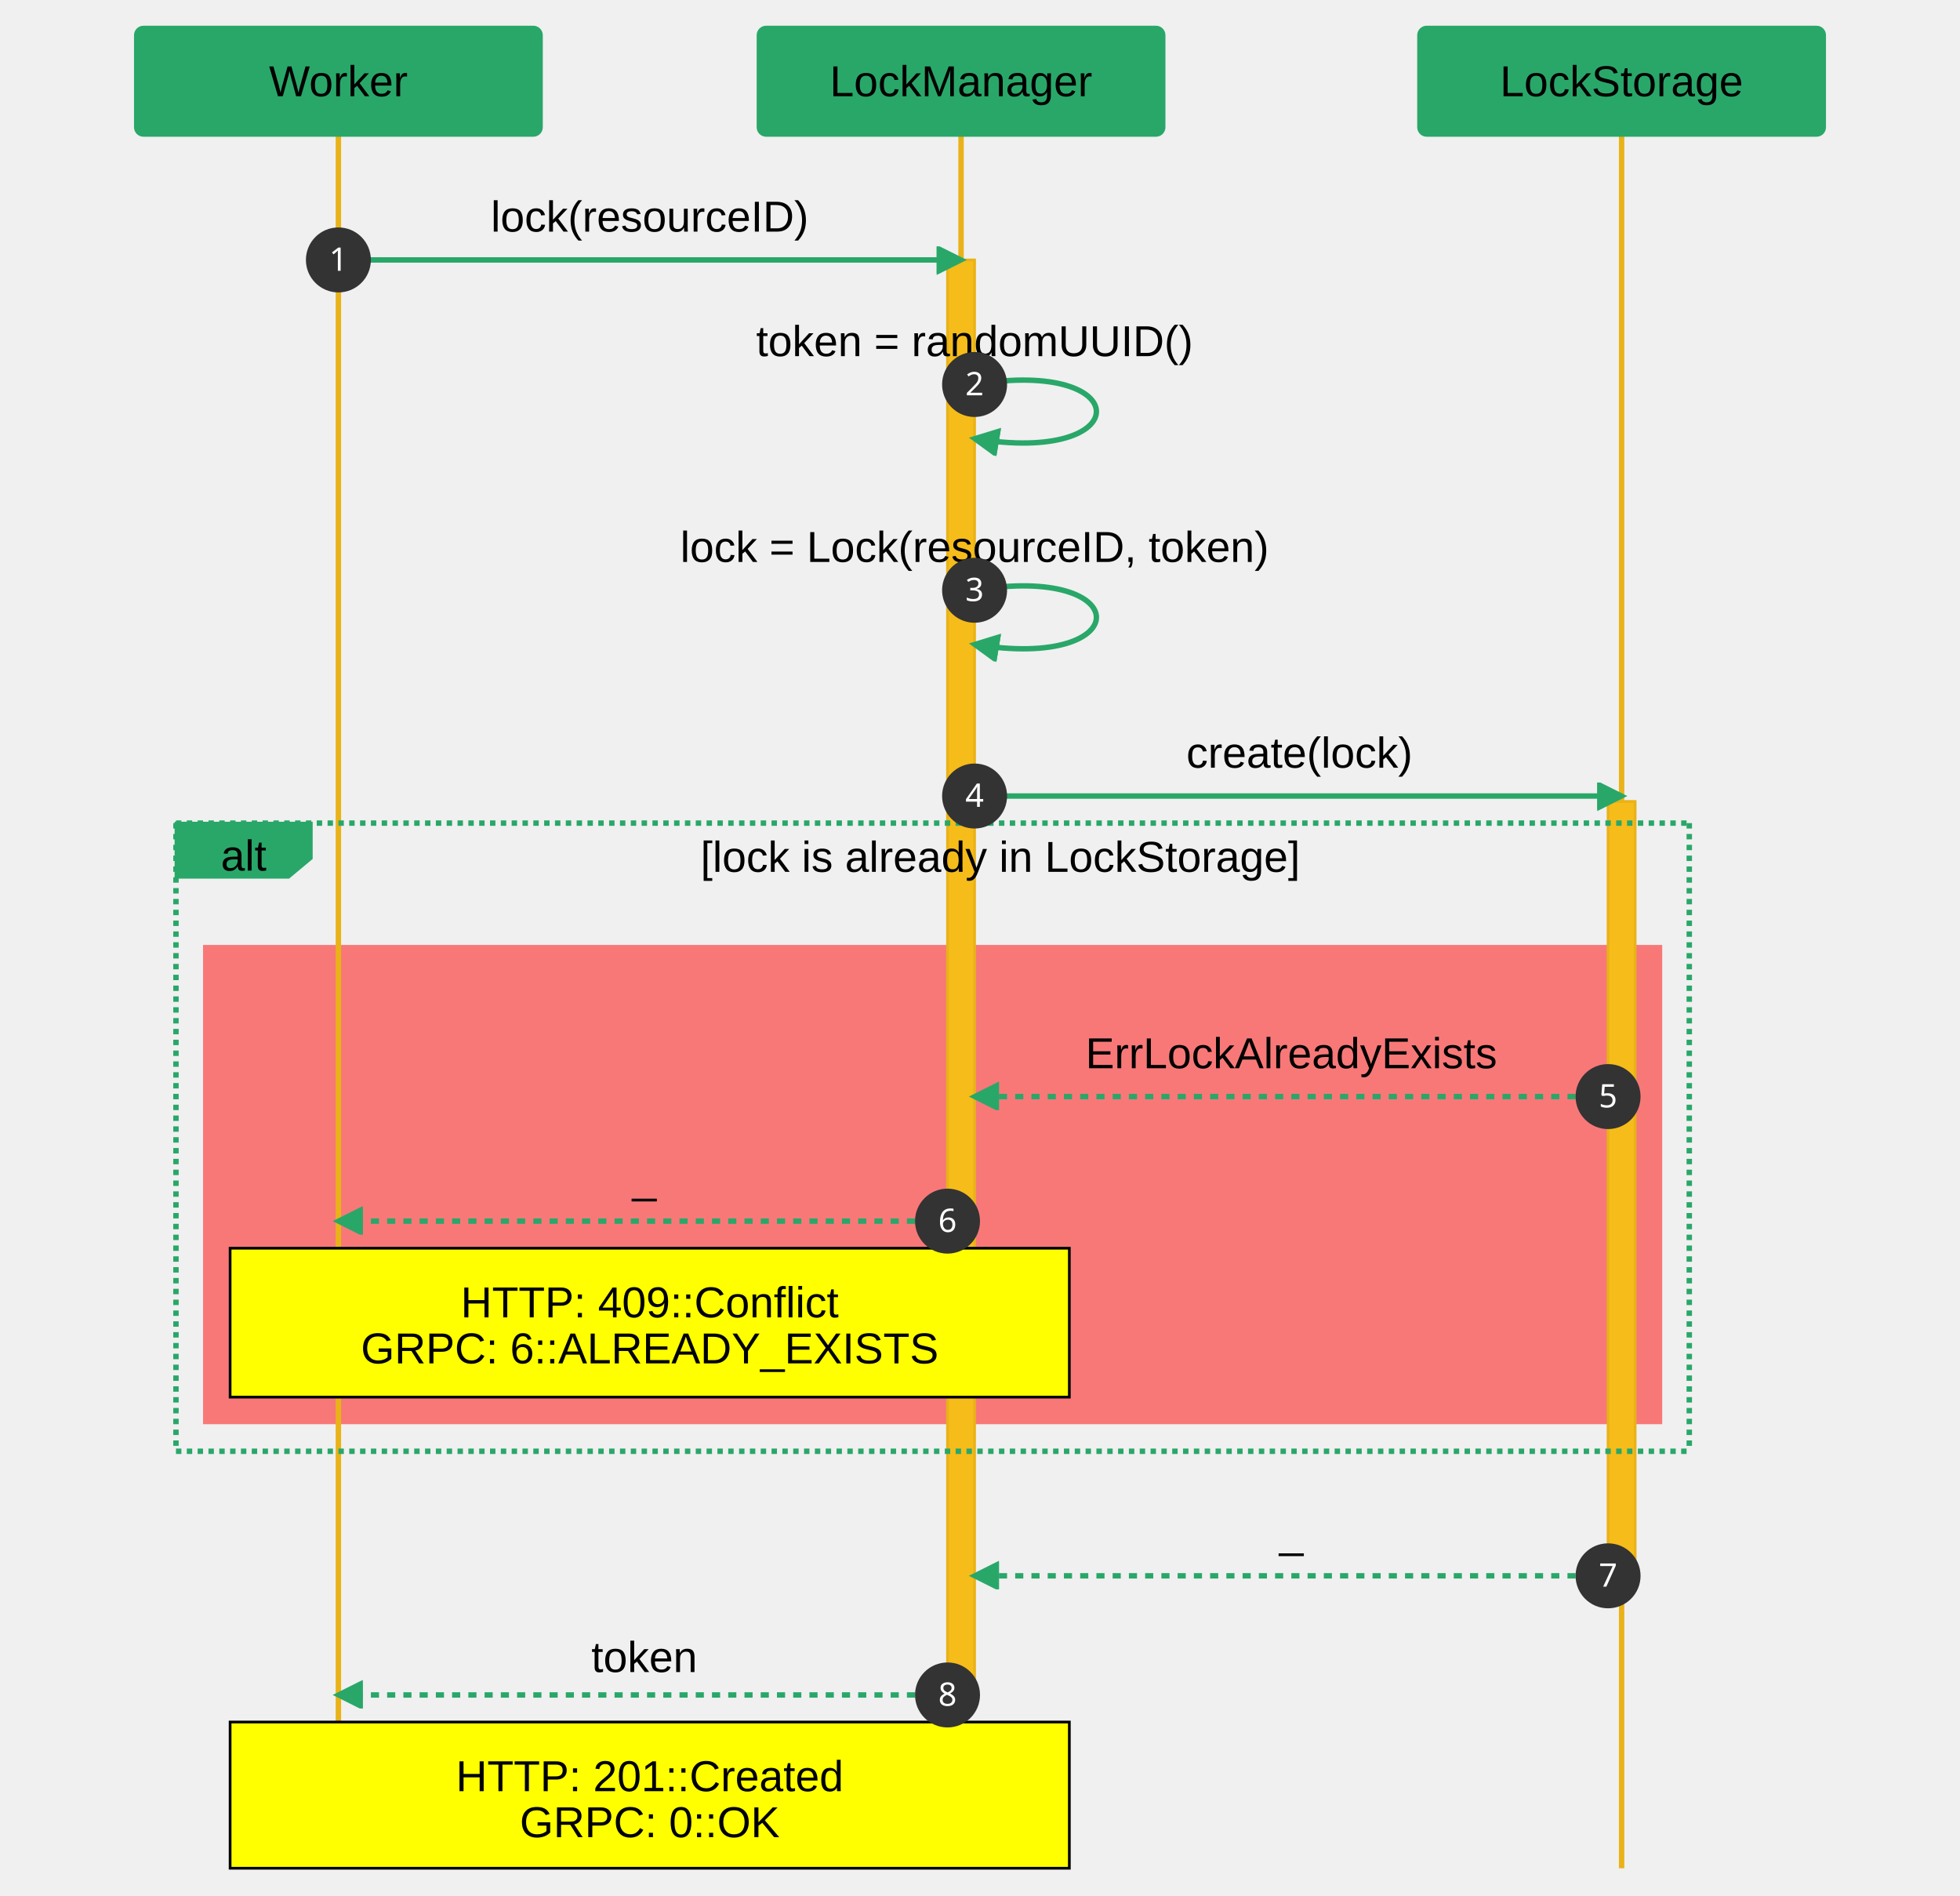
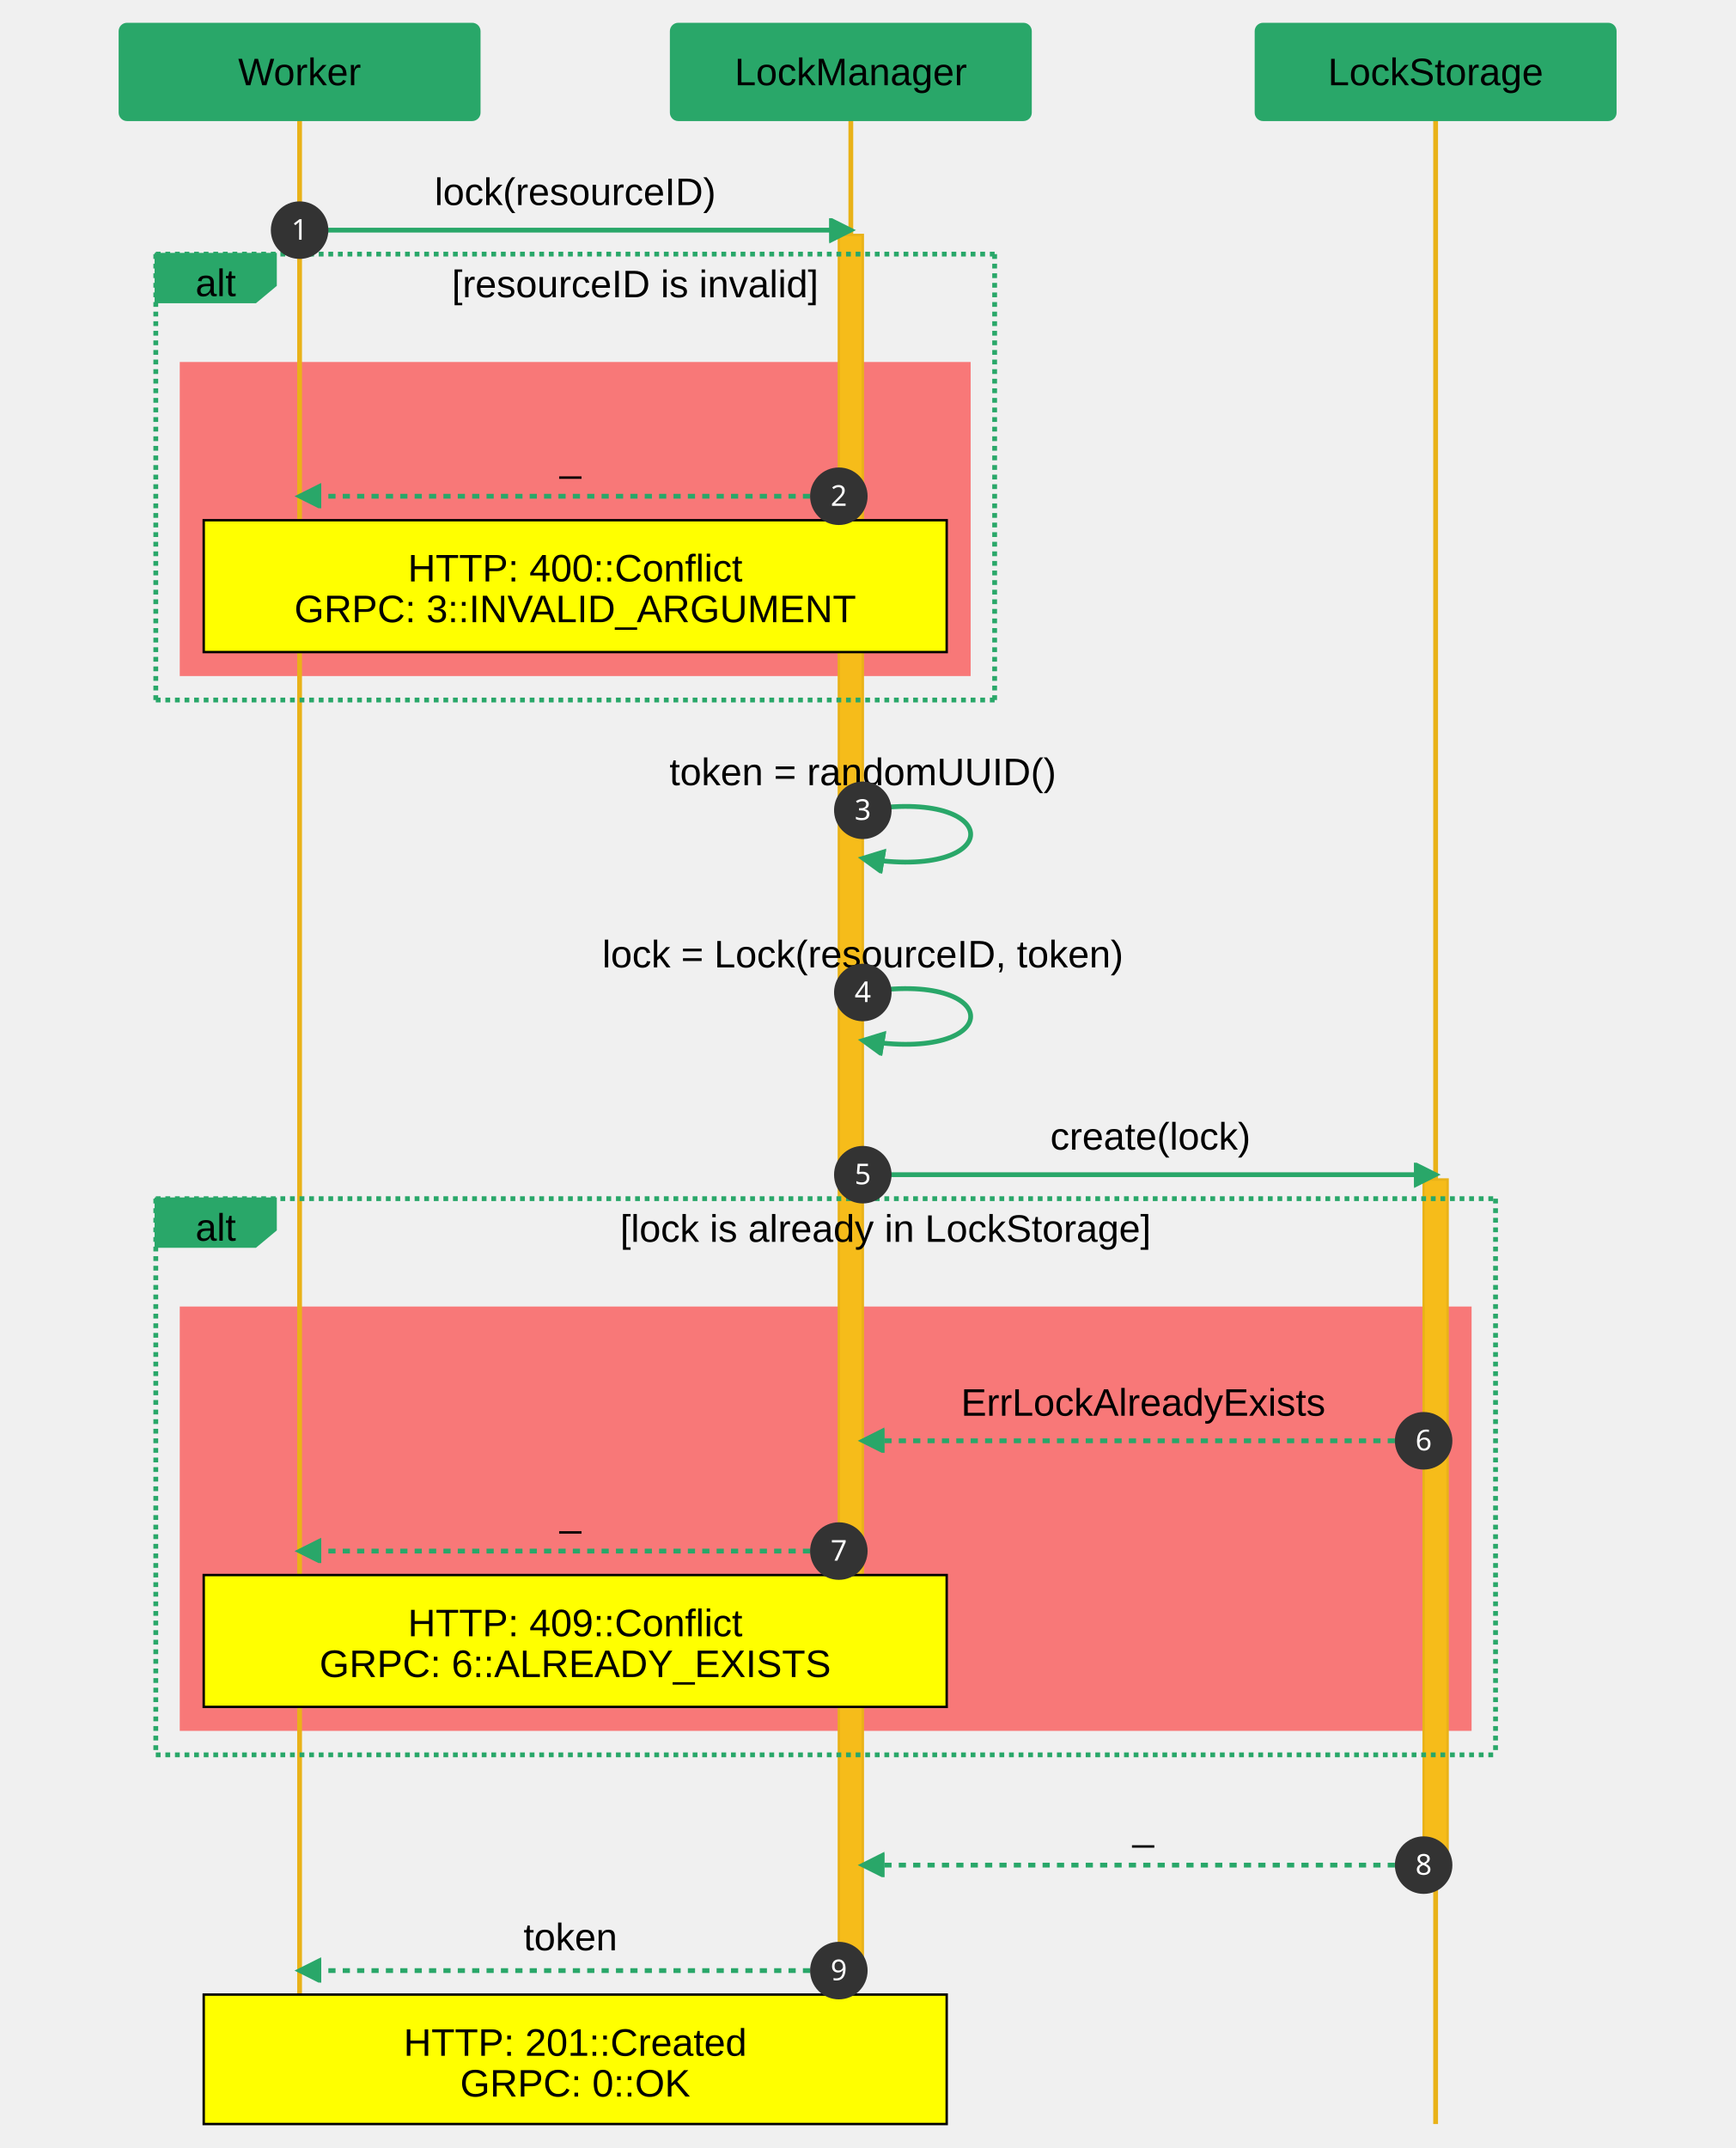
- <svg xmlns="http://www.w3.org/2000/svg" aria-roledescription="sequence" role="graphics-document document" viewBox="-50 -10 724 700" style="max-width: 724px; background-color: white;" width="100%" id="my-svg">
-   <rect class="rect" height="177" width="539" fill="rgba(255, 0, 0, 0.5)" y="339" x="25" />
+ <svg xmlns="http://www.w3.org/2000/svg" aria-roledescription="sequence" role="graphics-document document" viewBox="-50 -10 724 896" style="max-width: 724px; background-color: white;" width="100%" id="my-svg">
+   <rect class="rect" height="177" width="539" fill="rgba(255, 0, 0, 0.5)" y="535" x="25" />
+   <rect class="rect" height="131" width="330" fill="rgba(255, 0, 0, 0.5)" y="141" x="25" />
  <style>#my-svg{font-family:"trebuchet ms",verdana,arial,sans-serif;font-size:16px;fill:#333;}#my-svg .error-icon{fill:#552222;}#my-svg .error-text{fill:#552222;stroke:#552222;}#my-svg .edge-thickness-normal{stroke-width:2px;}#my-svg .edge-thickness-thick{stroke-width:3.5px;}#my-svg .edge-pattern-solid{stroke-dasharray:0;}#my-svg .edge-pattern-dashed{stroke-dasharray:3;}#my-svg .edge-pattern-dotted{stroke-dasharray:2;}#my-svg .marker{fill:#333333;stroke:#333333;}#my-svg .marker.cross{stroke:#333333;}#my-svg svg{font-family:"trebuchet ms",verdana,arial,sans-serif;font-size:16px;}#my-svg .actor{stroke:hsl(259.626, 59.777%, 87.902%);fill:#ECECFF;}#my-svg text.actor&gt;tspan{fill:black;stroke:none;}#my-svg .actor-line{stroke:grey;}#my-svg .messageLine0{stroke-width:1.5;stroke-dasharray:none;stroke:#333;}#my-svg .messageLine1{stroke-width:1.5;stroke-dasharray:2,2;stroke:#333;}#my-svg #arrowhead path{fill:#333;stroke:#333;}#my-svg .sequenceNumber{fill:white;}#my-svg #sequencenumber{fill:#333;}#my-svg #crosshead path{fill:#333;stroke:#333;}#my-svg .messageText{fill:#333;stroke:none;}#my-svg .labelBox{stroke:hsl(259.626, 59.777%, 87.902%);fill:#ECECFF;}#my-svg .labelText,#my-svg .labelText&gt;tspan{fill:black;stroke:none;}#my-svg .loopText,#my-svg .loopText&gt;tspan{fill:black;stroke:none;}#my-svg .loopLine{stroke-width:2px;stroke-dasharray:2,2;stroke:hsl(259.626, 59.777%, 87.902%);fill:hsl(259.626, 59.777%, 87.902%);}#my-svg .note{stroke:#aaaa33;fill:#fff5ad;}#my-svg .noteText,#my-svg .noteText&gt;tspan{fill:black;stroke:none;}#my-svg .activation0{fill:#f4f4f4;stroke:#666;}#my-svg .activation1{fill:#f4f4f4;stroke:#666;}#my-svg .activation2{fill:#f4f4f4;stroke:#666;}#my-svg .actorPopupMenu{position:absolute;}#my-svg .actorPopupMenuPanel{position:absolute;fill:#ECECFF;box-shadow:0px 8px 16px 0px rgba(0,0,0,0.2);filter:drop-shadow(3px 5px 2px rgb(0 0 0 / 0.4));}#my-svg .actor-man line{stroke:hsl(259.626, 59.777%, 87.902%);fill:#ECECFF;}#my-svg .actor-man circle,#my-svg line{stroke:hsl(259.626, 59.777%, 87.902%);fill:#ECECFF;stroke-width:2px;}#my-svg :root{--mermaid-font-family:"trebuchet ms",verdana,arial,sans-serif;}</style>
  <g />
  <defs>
    <symbol height="24" width="24" id="computer">
      <path d="M2 2v13h20v-13h-20zm18 11h-16v-9h16v9zm-10.228 6l.466-1h3.524l.467 1h-4.457zm14.228 3h-24l2-6h2.104l-1.33 4h18.45l-1.297-4h2.073l2 6zm-5-10h-14v-7h14v7z" transform="scale(.5)" />
    </symbol>
  </defs>
  <defs>
    <symbol clip-rule="evenodd" fill-rule="evenodd" id="database">
      <path d="M12.258.001l.256.004.255.005.253.008.251.01.249.012.247.015.246.016.242.019.241.02.239.023.236.024.233.027.231.028.229.031.225.032.223.034.22.036.217.038.214.04.211.041.208.043.205.045.201.046.198.048.194.05.191.051.187.053.183.054.18.056.175.057.172.059.168.06.163.061.16.063.155.064.15.066.074.033.073.033.071.034.07.034.069.035.068.035.067.035.066.035.064.036.064.036.062.036.06.036.06.037.058.037.058.037.055.038.055.038.053.038.052.038.051.039.05.039.048.039.047.039.045.04.044.04.043.04.041.04.04.041.039.041.037.041.036.041.034.041.033.042.032.042.03.042.029.042.027.042.026.043.024.043.023.043.021.043.02.043.018.044.017.043.015.044.013.044.012.044.011.045.009.044.007.045.006.045.004.045.002.045.001.045v17l-.001.045-.002.045-.004.045-.006.045-.007.045-.009.044-.011.045-.012.044-.013.044-.015.044-.017.043-.018.044-.02.043-.021.043-.023.043-.024.043-.026.043-.027.042-.029.042-.03.042-.032.042-.033.042-.034.041-.036.041-.037.041-.039.041-.04.041-.041.04-.043.04-.044.04-.045.04-.047.039-.048.039-.05.039-.051.039-.052.038-.053.038-.055.038-.055.038-.058.037-.058.037-.06.037-.06.036-.062.036-.064.036-.064.036-.066.035-.067.035-.068.035-.069.035-.07.034-.071.034-.073.033-.074.033-.15.066-.155.064-.16.063-.163.061-.168.06-.172.059-.175.057-.18.056-.183.054-.187.053-.191.051-.194.05-.198.048-.201.046-.205.045-.208.043-.211.041-.214.04-.217.038-.22.036-.223.034-.225.032-.229.031-.231.028-.233.027-.236.024-.239.023-.241.02-.242.019-.246.016-.247.015-.249.012-.251.01-.253.008-.255.005-.256.004-.258.001-.258-.001-.256-.004-.255-.005-.253-.008-.251-.01-.249-.012-.247-.015-.245-.016-.243-.019-.241-.02-.238-.023-.236-.024-.234-.027-.231-.028-.228-.031-.226-.032-.223-.034-.22-.036-.217-.038-.214-.04-.211-.041-.208-.043-.204-.045-.201-.046-.198-.048-.195-.05-.19-.051-.187-.053-.184-.054-.179-.056-.176-.057-.172-.059-.167-.06-.164-.061-.159-.063-.155-.064-.151-.066-.074-.033-.072-.033-.072-.034-.07-.034-.069-.035-.068-.035-.067-.035-.066-.035-.064-.036-.063-.036-.062-.036-.061-.036-.06-.037-.058-.037-.057-.037-.056-.038-.055-.038-.053-.038-.052-.038-.051-.039-.049-.039-.049-.039-.046-.039-.046-.04-.044-.04-.043-.04-.041-.04-.04-.041-.039-.041-.037-.041-.036-.041-.034-.041-.033-.042-.032-.042-.03-.042-.029-.042-.027-.042-.026-.043-.024-.043-.023-.043-.021-.043-.02-.043-.018-.044-.017-.043-.015-.044-.013-.044-.012-.044-.011-.045-.009-.044-.007-.045-.006-.045-.004-.045-.002-.045-.001-.045v-17l.001-.045.002-.045.004-.045.006-.045.007-.045.009-.044.011-.045.012-.044.013-.044.015-.044.017-.043.018-.044.02-.043.021-.043.023-.043.024-.043.026-.043.027-.042.029-.042.03-.042.032-.042.033-.042.034-.041.036-.041.037-.041.039-.041.04-.041.041-.04.043-.04.044-.04.046-.04.046-.039.049-.039.049-.039.051-.039.052-.038.053-.038.055-.038.056-.038.057-.037.058-.037.06-.037.061-.036.062-.036.063-.036.064-.036.066-.035.067-.035.068-.035.069-.035.07-.034.072-.034.072-.033.074-.033.151-.066.155-.064.159-.063.164-.061.167-.06.172-.059.176-.057.179-.056.184-.054.187-.053.19-.051.195-.05.198-.048.201-.046.204-.045.208-.043.211-.041.214-.04.217-.038.22-.036.223-.034.226-.032.228-.031.231-.028.234-.027.236-.024.238-.023.241-.02.243-.019.245-.016.247-.015.249-.012.251-.01.253-.008.255-.005.256-.004.258-.001.258.001zm-9.258 20.499v.01l.001.021.003.021.004.022.005.021.006.022.007.022.009.023.01.022.011.023.012.023.013.023.015.023.016.024.017.023.018.024.019.024.021.024.022.025.023.024.024.025.052.049.056.05.061.051.066.051.07.051.075.051.079.052.084.052.088.052.092.052.097.052.102.051.105.052.11.052.114.051.119.051.123.051.127.05.131.05.135.05.139.048.144.049.147.047.152.047.155.047.16.045.163.045.167.043.171.043.176.041.178.041.183.039.187.039.19.037.194.035.197.035.202.033.204.031.209.03.212.029.216.027.219.025.222.024.226.021.23.02.233.018.236.016.24.015.243.012.246.01.249.008.253.005.256.004.259.001.26-.001.257-.004.254-.005.25-.008.247-.011.244-.012.241-.014.237-.016.233-.018.231-.021.226-.021.224-.024.22-.026.216-.027.212-.028.21-.031.205-.031.202-.034.198-.034.194-.036.191-.037.187-.039.183-.04.179-.04.175-.042.172-.043.168-.044.163-.045.16-.046.155-.046.152-.047.148-.048.143-.049.139-.049.136-.05.131-.05.126-.05.123-.051.118-.052.114-.051.11-.052.106-.052.101-.052.096-.052.092-.052.088-.053.083-.051.079-.052.074-.052.07-.051.065-.051.06-.051.056-.05.051-.05.023-.024.023-.025.021-.024.02-.024.019-.024.018-.024.017-.024.015-.023.014-.024.013-.023.012-.023.01-.023.01-.022.008-.022.006-.022.006-.022.004-.022.004-.021.001-.021.001-.021v-4.127l-.077.055-.08.053-.083.054-.085.053-.087.052-.09.052-.093.051-.095.05-.097.05-.1.049-.102.049-.105.048-.106.047-.109.047-.111.046-.114.045-.115.045-.118.044-.12.043-.122.042-.124.042-.126.041-.128.04-.13.04-.132.038-.134.038-.135.037-.138.037-.139.035-.142.035-.143.034-.144.033-.147.032-.148.031-.15.03-.151.03-.153.029-.154.027-.156.027-.158.026-.159.025-.161.024-.162.023-.163.022-.165.021-.166.02-.167.019-.169.018-.169.017-.171.016-.173.015-.173.014-.175.013-.175.012-.177.011-.178.01-.179.008-.179.008-.181.006-.182.005-.182.004-.184.003-.184.002h-.37l-.184-.002-.184-.003-.182-.004-.182-.005-.181-.006-.179-.008-.179-.008-.178-.01-.176-.011-.176-.012-.175-.013-.173-.014-.172-.015-.171-.016-.17-.017-.169-.018-.167-.019-.166-.02-.165-.021-.163-.022-.162-.023-.161-.024-.159-.025-.157-.026-.156-.027-.155-.027-.153-.029-.151-.03-.15-.03-.148-.031-.146-.032-.145-.033-.143-.034-.141-.035-.14-.035-.137-.037-.136-.037-.134-.038-.132-.038-.13-.04-.128-.04-.126-.041-.124-.042-.122-.042-.12-.044-.117-.043-.116-.045-.113-.045-.112-.046-.109-.047-.106-.047-.105-.048-.102-.049-.1-.049-.097-.05-.095-.05-.093-.052-.09-.051-.087-.052-.085-.053-.083-.054-.08-.054-.077-.054v4.127zm0-5.654v.011l.001.021.003.021.004.021.005.022.006.022.007.022.009.022.01.022.011.023.012.023.013.023.015.024.016.023.017.024.018.024.019.024.021.024.022.024.023.025.024.024.052.05.056.05.061.05.066.051.07.051.075.052.079.051.084.052.088.052.092.052.097.052.102.052.105.052.11.051.114.051.119.052.123.05.127.051.131.05.135.049.139.049.144.048.147.048.152.047.155.046.16.045.163.045.167.044.171.042.176.042.178.04.183.04.187.038.19.037.194.036.197.034.202.033.204.032.209.03.212.028.216.027.219.025.222.024.226.022.23.02.233.018.236.016.24.014.243.012.246.01.249.008.253.006.256.003.259.001.26-.001.257-.003.254-.006.25-.008.247-.01.244-.012.241-.015.237-.016.233-.018.231-.02.226-.022.224-.024.22-.025.216-.027.212-.029.21-.03.205-.032.202-.033.198-.035.194-.036.191-.037.187-.039.183-.039.179-.041.175-.042.172-.043.168-.044.163-.045.16-.045.155-.047.152-.047.148-.048.143-.048.139-.05.136-.049.131-.05.126-.051.123-.051.118-.051.114-.052.11-.052.106-.052.101-.052.096-.052.092-.052.088-.052.083-.052.079-.052.074-.051.07-.052.065-.051.06-.05.056-.051.051-.049.023-.025.023-.024.021-.025.02-.024.019-.024.018-.024.017-.024.015-.023.014-.023.013-.024.012-.022.01-.023.01-.023.008-.022.006-.022.006-.022.004-.021.004-.022.001-.021.001-.021v-4.139l-.077.054-.08.054-.083.054-.085.052-.087.053-.09.051-.093.051-.095.051-.097.05-.1.049-.102.049-.105.048-.106.047-.109.047-.111.046-.114.045-.115.044-.118.044-.12.044-.122.042-.124.042-.126.041-.128.04-.13.039-.132.039-.134.038-.135.037-.138.036-.139.036-.142.035-.143.033-.144.033-.147.033-.148.031-.15.03-.151.03-.153.028-.154.028-.156.027-.158.026-.159.025-.161.024-.162.023-.163.022-.165.021-.166.02-.167.019-.169.018-.169.017-.171.016-.173.015-.173.014-.175.013-.175.012-.177.011-.178.009-.179.009-.179.007-.181.007-.182.005-.182.004-.184.003-.184.002h-.37l-.184-.002-.184-.003-.182-.004-.182-.005-.181-.007-.179-.007-.179-.009-.178-.009-.176-.011-.176-.012-.175-.013-.173-.014-.172-.015-.171-.016-.17-.017-.169-.018-.167-.019-.166-.02-.165-.021-.163-.022-.162-.023-.161-.024-.159-.025-.157-.026-.156-.027-.155-.028-.153-.028-.151-.03-.15-.03-.148-.031-.146-.033-.145-.033-.143-.033-.141-.035-.14-.036-.137-.036-.136-.037-.134-.038-.132-.039-.13-.039-.128-.04-.126-.041-.124-.042-.122-.043-.12-.043-.117-.044-.116-.044-.113-.046-.112-.046-.109-.046-.106-.047-.105-.048-.102-.049-.1-.049-.097-.05-.095-.051-.093-.051-.09-.051-.087-.053-.085-.052-.083-.054-.08-.054-.077-.054v4.139zm0-5.666v.011l.001.02.003.022.004.021.005.022.006.021.007.022.009.023.01.022.011.023.012.023.013.023.015.023.016.024.017.024.018.023.019.024.021.025.022.024.023.024.024.025.052.05.056.05.061.05.066.051.07.051.075.052.079.051.084.052.088.052.092.052.097.052.102.052.105.051.11.052.114.051.119.051.123.051.127.05.131.05.135.05.139.049.144.048.147.048.152.047.155.046.16.045.163.045.167.043.171.043.176.042.178.04.183.04.187.038.19.037.194.036.197.034.202.033.204.032.209.03.212.028.216.027.219.025.222.024.226.021.23.02.233.018.236.017.24.014.243.012.246.01.249.008.253.006.256.003.259.001.26-.001.257-.003.254-.006.25-.008.247-.01.244-.013.241-.014.237-.016.233-.018.231-.02.226-.022.224-.024.22-.025.216-.027.212-.029.21-.03.205-.032.202-.033.198-.035.194-.036.191-.037.187-.039.183-.039.179-.041.175-.042.172-.043.168-.044.163-.045.16-.045.155-.047.152-.047.148-.048.143-.049.139-.049.136-.049.131-.051.126-.05.123-.051.118-.052.114-.051.11-.052.106-.052.101-.052.096-.052.092-.052.088-.052.083-.052.079-.052.074-.052.07-.051.065-.051.06-.051.056-.05.051-.049.023-.025.023-.025.021-.024.02-.024.019-.024.018-.024.017-.024.015-.023.014-.024.013-.023.012-.023.01-.022.01-.023.008-.022.006-.022.006-.022.004-.022.004-.021.001-.021.001-.021v-4.153l-.077.054-.08.054-.083.053-.085.053-.087.053-.09.051-.093.051-.095.051-.097.05-.1.049-.102.048-.105.048-.106.048-.109.046-.111.046-.114.046-.115.044-.118.044-.12.043-.122.043-.124.042-.126.041-.128.04-.13.039-.132.039-.134.038-.135.037-.138.036-.139.036-.142.034-.143.034-.144.033-.147.032-.148.032-.15.03-.151.03-.153.028-.154.028-.156.027-.158.026-.159.024-.161.024-.162.023-.163.023-.165.021-.166.02-.167.019-.169.018-.169.017-.171.016-.173.015-.173.014-.175.013-.175.012-.177.01-.178.01-.179.009-.179.007-.181.006-.182.006-.182.004-.184.003-.184.001-.185.001-.185-.001-.184-.001-.184-.003-.182-.004-.182-.006-.181-.006-.179-.007-.179-.009-.178-.01-.176-.01-.176-.012-.175-.013-.173-.014-.172-.015-.171-.016-.17-.017-.169-.018-.167-.019-.166-.02-.165-.021-.163-.023-.162-.023-.161-.024-.159-.024-.157-.026-.156-.027-.155-.028-.153-.028-.151-.03-.15-.03-.148-.032-.146-.032-.145-.033-.143-.034-.141-.034-.14-.036-.137-.036-.136-.037-.134-.038-.132-.039-.13-.039-.128-.041-.126-.041-.124-.041-.122-.043-.12-.043-.117-.044-.116-.044-.113-.046-.112-.046-.109-.046-.106-.048-.105-.048-.102-.048-.1-.05-.097-.049-.095-.051-.093-.051-.09-.052-.087-.052-.085-.053-.083-.053-.08-.054-.077-.054v4.153zm8.74-8.179l-.257.004-.254.005-.25.008-.247.011-.244.012-.241.014-.237.016-.233.018-.231.021-.226.022-.224.023-.22.026-.216.027-.212.028-.21.031-.205.032-.202.033-.198.034-.194.036-.191.038-.187.038-.183.04-.179.041-.175.042-.172.043-.168.043-.163.045-.16.046-.155.046-.152.048-.148.048-.143.048-.139.049-.136.05-.131.05-.126.051-.123.051-.118.051-.114.052-.11.052-.106.052-.101.052-.096.052-.092.052-.088.052-.083.052-.079.052-.074.051-.07.052-.065.051-.06.05-.056.05-.051.05-.023.025-.023.024-.021.024-.02.025-.019.024-.018.024-.017.023-.015.024-.014.023-.013.023-.012.023-.01.023-.01.022-.008.022-.006.023-.006.021-.004.022-.004.021-.001.021-.001.021.001.021.001.021.004.021.004.022.006.021.006.023.008.022.01.022.01.023.012.023.013.023.014.023.015.024.017.023.018.024.019.024.02.025.021.024.023.024.023.025.051.05.056.05.06.05.065.051.07.052.074.051.079.052.083.052.088.052.092.052.096.052.101.052.106.052.11.052.114.052.118.051.123.051.126.051.131.05.136.05.139.049.143.048.148.048.152.048.155.046.16.046.163.045.168.043.172.043.175.042.179.041.183.04.187.038.191.038.194.036.198.034.202.033.205.032.21.031.212.028.216.027.22.026.224.023.226.022.231.021.233.018.237.016.241.014.244.012.247.011.25.008.254.005.257.004.26.001.26-.001.257-.004.254-.005.25-.008.247-.011.244-.012.241-.014.237-.016.233-.018.231-.021.226-.022.224-.023.22-.026.216-.027.212-.028.21-.031.205-.032.202-.033.198-.034.194-.036.191-.038.187-.038.183-.04.179-.041.175-.042.172-.043.168-.043.163-.045.16-.046.155-.046.152-.048.148-.048.143-.048.139-.049.136-.05.131-.05.126-.051.123-.051.118-.051.114-.052.11-.052.106-.052.101-.052.096-.052.092-.052.088-.052.083-.052.079-.052.074-.051.07-.052.065-.051.06-.05.056-.05.051-.05.023-.025.023-.024.021-.024.02-.025.019-.024.018-.024.017-.023.015-.024.014-.023.013-.023.012-.023.01-.023.01-.022.008-.022.006-.023.006-.021.004-.022.004-.021.001-.021.001-.021-.001-.021-.001-.021-.004-.021-.004-.022-.006-.021-.006-.023-.008-.022-.01-.022-.01-.023-.012-.023-.013-.023-.014-.023-.015-.024-.017-.023-.018-.024-.019-.024-.02-.025-.021-.024-.023-.024-.023-.025-.051-.05-.056-.05-.06-.05-.065-.051-.07-.052-.074-.051-.079-.052-.083-.052-.088-.052-.092-.052-.096-.052-.101-.052-.106-.052-.11-.052-.114-.052-.118-.051-.123-.051-.126-.051-.131-.05-.136-.05-.139-.049-.143-.048-.148-.048-.152-.048-.155-.046-.16-.046-.163-.045-.168-.043-.172-.043-.175-.042-.179-.041-.183-.04-.187-.038-.191-.038-.194-.036-.198-.034-.202-.033-.205-.032-.21-.031-.212-.028-.216-.027-.22-.026-.224-.023-.226-.022-.231-.021-.233-.018-.237-.016-.241-.014-.244-.012-.247-.011-.25-.008-.254-.005-.257-.004-.26-.001-.26.001z" transform="scale(.5)" />
    </symbol>
  </defs>
  <defs>
    <symbol height="24" width="24" id="clock">
      <path d="M12 2c5.514 0 10 4.486 10 10s-4.486 10-10 10-10-4.486-10-10 4.486-10 10-10zm0-2c-6.627 0-12 5.373-12 12s5.373 12 12 12 12-5.373 12-12-5.373-12-12-12zm5.848 12.459c.202.038.202.333.001.372-1.907.361-6.045 1.111-6.547 1.111-.719 0-1.301-.582-1.301-1.301 0-.512.77-5.447 1.125-7.445.034-.192.312-.181.343.014l.985 6.238 5.394 1.011z" transform="scale(.5)" />
    </symbol>
  </defs>
  <g>
-     <line stroke="#999" stroke-width="0.5px" class="actor-line" y2="680" x2="75" y1="5" x1="75" id="actor0" />
+     <line stroke="#999" stroke-width="0.5px" class="actor-line" y2="876" x2="75" y1="5" x1="75" id="actor0" />
    <g id="root-0">
      <rect class="actor" ry="3" rx="3" height="40" width="150" stroke="#666" fill="#eaeaea" y="0" x="0" />
      <text style="text-anchor: middle; font-size: 16px; font-weight: 400;" class="actor" alignment-baseline="central" dominant-baseline="central" y="20" x="75">
        <tspan dy="0" x="75">Worker</tspan>
      </text>
    </g>
  </g>
  <g>
-     <line stroke="#999" stroke-width="0.5px" class="actor-line" y2="680" x2="305" y1="5" x1="305" id="actor1" />
+     <line stroke="#999" stroke-width="0.5px" class="actor-line" y2="876" x2="305" y1="5" x1="305" id="actor1" />
    <g id="root-1">
      <rect class="actor" ry="3" rx="3" height="40" width="150" stroke="#666" fill="#eaeaea" y="0" x="230" />
      <text style="text-anchor: middle; font-size: 16px; font-weight: 400;" class="actor" alignment-baseline="central" dominant-baseline="central" y="20" x="305">
        <tspan dy="0" x="305">LockManager</tspan>
      </text>
    </g>
  </g>
  <g>
-     <line stroke="#999" stroke-width="0.5px" class="actor-line" y2="680" x2="549" y1="5" x1="549" id="actor2" />
+     <line stroke="#999" stroke-width="0.5px" class="actor-line" y2="876" x2="549" y1="5" x1="549" id="actor2" />
    <g id="root-2">
      <rect class="actor" ry="3" rx="3" height="40" width="150" stroke="#666" fill="#eaeaea" y="0" x="474" />
      <text style="text-anchor: middle; font-size: 16px; font-weight: 400;" class="actor" alignment-baseline="central" dominant-baseline="central" y="20" x="549">
        <tspan dy="0" x="549">LockStorage</tspan>
      </text>
    </g>
  </g>
  <defs>
    <marker orient="auto" markerHeight="12" markerWidth="12" markerUnits="userSpaceOnUse" refY="5" refX="9" id="arrowhead">
      <path d="M 0 0 L 10 5 L 0 10 z" />
    </marker>
  </defs>
  <defs>
    <marker refY="5" refX="4" orient="auto" markerHeight="8" markerWidth="15" id="crosshead">
      <path style="stroke-dasharray: 0, 0;" d="M 1,2 L 6,7 M 6,2 L 1,7" stroke-width="1pt" stroke="#000000" fill="none" />
    </marker>
  </defs>
  <defs>
    <marker orient="auto" markerHeight="28" markerWidth="20" refY="7" refX="18" id="filled-head">
      <path d="M 18,7 L9,13 L14,7 L9,1 Z" />
    </marker>
  </defs>
  <defs>
    <marker orient="auto" markerHeight="40" markerWidth="60" refY="15" refX="15" id="sequencenumber">
      <circle r="6" cy="15" cx="15" />
    </marker>
  </defs>
  <g>
-     <rect class="activation0" ry="0" rx="0" height="530" width="10" stroke="#666" fill="#EDF2AE" y="86" x="300" />
-   </g>
-   <g>
-     <rect class="activation0" ry="0" rx="0" height="286" width="10" stroke="#666" fill="#EDF2AE" y="286" x="544" />
-   </g>
-   <g>
-     <rect class="note" ry="0" rx="0" height="55" width="310" stroke="#666" fill="#EDF2AE" y="451" x="35" />
-     <text style="font-size: 16px; font-weight: 400;" dy="1em" class="noteText" alignment-baseline="middle" dominant-baseline="middle" text-anchor="middle" y="456" x="190">
+     <rect class="activation0" ry="0" rx="0" height="724" width="10" stroke="#666" fill="#EDF2AE" y="88" x="300" />
+   </g>
+   <g>
+     <rect class="note" ry="0" rx="0" height="55" width="310" stroke="#666" fill="#EDF2AE" y="207" x="35" />
+     <text style="font-size: 16px; font-weight: 400;" dy="1em" class="noteText" alignment-baseline="middle" dominant-baseline="middle" text-anchor="middle" y="212" x="190">
+       <tspan x="190">HTTP: 400::Conflict</tspan>
+     </text>
+     <text style="font-size: 16px; font-weight: 400;" dy="1em" class="noteText" alignment-baseline="middle" dominant-baseline="middle" text-anchor="middle" y="229" x="190">
+       <tspan x="190">GRPC: 3::INVALID_ARGUMENT</tspan>
+     </text>
+   </g>
+   <g>
+     <line class="loopLine" y2="96" x2="365" y1="96" x1="15" />
+     <line class="loopLine" y2="282" x2="365" y1="96" x1="365" />
+     <line class="loopLine" y2="282" x2="365" y1="282" x1="15" />
+     <line class="loopLine" y2="282" x2="15" y1="96" x1="15" />
+     <polygon class="labelBox" points="15,96 65,96 65,109 56.6,116 15,116" />
+     <text style="font-size: 16px; font-weight: 400;" class="labelText" alignment-baseline="middle" dominant-baseline="middle" text-anchor="middle" y="109" x="40">alt</text>
+     <text style="font-size: 16px; font-weight: 400;" class="loopText" text-anchor="middle" y="114" x="215">
+       <tspan x="215">[resourceID is invalid]</tspan>
+     </text>
+   </g>
+   <g>
+     <rect class="activation0" ry="0" rx="0" height="286" width="10" stroke="#666" fill="#EDF2AE" y="482" x="544" />
+   </g>
+   <g>
+     <rect class="note" ry="0" rx="0" height="55" width="310" stroke="#666" fill="#EDF2AE" y="647" x="35" />
+     <text style="font-size: 16px; font-weight: 400;" dy="1em" class="noteText" alignment-baseline="middle" dominant-baseline="middle" text-anchor="middle" y="652" x="190">
      <tspan x="190">HTTP: 409::Conflict</tspan>
    </text>
-     <text style="font-size: 16px; font-weight: 400;" dy="1em" class="noteText" alignment-baseline="middle" dominant-baseline="middle" text-anchor="middle" y="473" x="190">
+     <text style="font-size: 16px; font-weight: 400;" dy="1em" class="noteText" alignment-baseline="middle" dominant-baseline="middle" text-anchor="middle" y="669" x="190">
      <tspan x="190">GRPC: 6::ALREADY_EXISTS</tspan>
    </text>
  </g>
  <g>
-     <line class="loopLine" y2="294" x2="574" y1="294" x1="15" />
-     <line class="loopLine" y2="526" x2="574" y1="294" x1="574" />
-     <line class="loopLine" y2="526" x2="574" y1="526" x1="15" />
-     <line class="loopLine" y2="526" x2="15" y1="294" x1="15" />
-     <polygon class="labelBox" points="15,294 65,294 65,307 56.6,314 15,314" />
-     <text style="font-size: 16px; font-weight: 400;" class="labelText" alignment-baseline="middle" dominant-baseline="middle" text-anchor="middle" y="307" x="40">alt</text>
-     <text style="font-size: 16px; font-weight: 400;" class="loopText" text-anchor="middle" y="312" x="319.5">
+     <line class="loopLine" y2="490" x2="574" y1="490" x1="15" />
+     <line class="loopLine" y2="722" x2="574" y1="490" x1="574" />
+     <line class="loopLine" y2="722" x2="574" y1="722" x1="15" />
+     <line class="loopLine" y2="722" x2="15" y1="490" x1="15" />
+     <polygon class="labelBox" points="15,490 65,490 65,503 56.6,510 15,510" />
+     <text style="font-size: 16px; font-weight: 400;" class="labelText" alignment-baseline="middle" dominant-baseline="middle" text-anchor="middle" y="503" x="40">alt</text>
+     <text style="font-size: 16px; font-weight: 400;" class="loopText" text-anchor="middle" y="508" x="319.5">
      <tspan x="319.5">[lock is already in LockStorage]</tspan>
    </text>
  </g>
  <g>
-     <rect class="note" ry="0" rx="0" height="54" width="310" stroke="#666" fill="#EDF2AE" y="626" x="35" />
-     <text style="font-size: 16px; font-weight: 400;" dy="1em" class="noteText" alignment-baseline="middle" dominant-baseline="middle" text-anchor="middle" y="631" x="190">
+     <rect class="note" ry="0" rx="0" height="54" width="310" stroke="#666" fill="#EDF2AE" y="822" x="35" />
+     <text style="font-size: 16px; font-weight: 400;" dy="1em" class="noteText" alignment-baseline="middle" dominant-baseline="middle" text-anchor="middle" y="827" x="190">
      <tspan x="190">HTTP: 201::Created</tspan>
    </text>
-     <text style="font-size: 16px; font-weight: 400;" dy="1em" class="noteText" alignment-baseline="middle" dominant-baseline="middle" text-anchor="middle" y="648" x="190">
+     <text style="font-size: 16px; font-weight: 400;" dy="1em" class="noteText" alignment-baseline="middle" dominant-baseline="middle" text-anchor="middle" y="844" x="190">
      <tspan x="190">GRPC: 0::OK</tspan>
    </text>
  </g>
  <text style="font-size: 16px; font-weight: 400;" dy="1em" class="messageText" alignment-baseline="middle" dominant-baseline="middle" text-anchor="middle" y="55" x="190">lock(resourceID)</text>
  <line style="fill: none;" marker-start="url(#sequencenumber)" marker-end="url(#arrowhead)" stroke="none" stroke-width="2" class="messageLine0" y2="86" x2="305" y1="86" x1="75" />
  <text class="sequenceNumber" text-anchor="middle" font-size="12px" font-family="sans-serif" y="90" x="75">1</text>
-   <text style="font-size: 16px; font-weight: 400;" dy="1em" class="messageText" alignment-baseline="middle" dominant-baseline="middle" text-anchor="middle" y="101" x="310">token = randomUUID()</text>
-   <path style="fill: none;" marker-start="url(#sequencenumber)" marker-end="url(#arrowhead)" stroke="none" stroke-width="2" class="messageLine0" d="M 310,132 C 370,122 370,162 310,152" />
-   <text class="sequenceNumber" text-anchor="middle" font-size="12px" font-family="sans-serif" y="136" x="310">2</text>
-   <text style="font-size: 16px; font-weight: 400;" dy="1em" class="messageText" alignment-baseline="middle" dominant-baseline="middle" text-anchor="middle" y="177" x="310">lock = Lock(resourceID, token)</text>
-   <path style="fill: none;" marker-start="url(#sequencenumber)" marker-end="url(#arrowhead)" stroke="none" stroke-width="2" class="messageLine0" d="M 310,208 C 370,198 370,238 310,228" />
-   <text class="sequenceNumber" text-anchor="middle" font-size="12px" font-family="sans-serif" y="212" x="310">3</text>
-   <text style="font-size: 16px; font-weight: 400;" dy="1em" class="messageText" alignment-baseline="middle" dominant-baseline="middle" text-anchor="middle" y="253" x="430">create(lock)</text>
-   <line style="fill: none;" marker-start="url(#sequencenumber)" marker-end="url(#arrowhead)" stroke="none" stroke-width="2" class="messageLine0" y2="284" x2="549" y1="284" x1="310" />
-   <text class="sequenceNumber" text-anchor="middle" font-size="12px" font-family="sans-serif" y="288" x="310">4</text>
-   <text style="font-size: 16px; font-weight: 400;" dy="1em" class="messageText" alignment-baseline="middle" dominant-baseline="middle" text-anchor="middle" y="364" x="427">ErrLockAlreadyExists</text>
-   <line style="stroke-dasharray: 3, 3; fill: none;" marker-start="url(#sequencenumber)" marker-end="url(#arrowhead)" stroke="none" stroke-width="2" class="messageLine1" y2="395" x2="310" y1="395" x1="544" />
-   <text class="sequenceNumber" text-anchor="middle" font-size="12px" font-family="sans-serif" y="399" x="544">5</text>
-   <text style="font-size: 16px; font-weight: 400;" dy="1em" class="messageText" alignment-baseline="middle" dominant-baseline="middle" text-anchor="middle" y="410" x="188">_</text>
-   <line style="stroke-dasharray: 3, 3; fill: none;" marker-start="url(#sequencenumber)" marker-end="url(#arrowhead)" stroke="none" stroke-width="2" class="messageLine1" y2="441" x2="75" y1="441" x1="300" />
-   <text class="sequenceNumber" text-anchor="middle" font-size="12px" font-family="sans-serif" y="445" x="300">6</text>
-   <text style="font-size: 16px; font-weight: 400;" dy="1em" class="messageText" alignment-baseline="middle" dominant-baseline="middle" text-anchor="middle" y="541" x="427">_</text>
-   <line style="stroke-dasharray: 3, 3; fill: none;" marker-start="url(#sequencenumber)" marker-end="url(#arrowhead)" stroke="none" stroke-width="2" class="messageLine1" y2="572" x2="310" y1="572" x1="544" />
-   <text class="sequenceNumber" text-anchor="middle" font-size="12px" font-family="sans-serif" y="576" x="544">7</text>
-   <text style="font-size: 16px; font-weight: 400;" dy="1em" class="messageText" alignment-baseline="middle" dominant-baseline="middle" text-anchor="middle" y="587" x="188">token</text>
-   <line style="stroke-dasharray: 3, 3; fill: none;" marker-start="url(#sequencenumber)" marker-end="url(#arrowhead)" stroke="none" stroke-width="2" class="messageLine1" y2="616" x2="75" y1="616" x1="300" />
-   <text class="sequenceNumber" text-anchor="middle" font-size="12px" font-family="sans-serif" y="620" x="300">8</text>
+   <text style="font-size: 16px; font-weight: 400;" dy="1em" class="messageText" alignment-baseline="middle" dominant-baseline="middle" text-anchor="middle" y="166" x="188">_</text>
+   <line style="stroke-dasharray: 3, 3; fill: none;" marker-start="url(#sequencenumber)" marker-end="url(#arrowhead)" stroke="none" stroke-width="2" class="messageLine1" y2="197" x2="75" y1="197" x1="300" />
+   <text class="sequenceNumber" text-anchor="middle" font-size="12px" font-family="sans-serif" y="201" x="300">2</text>
+   <text style="font-size: 16px; font-weight: 400;" dy="1em" class="messageText" alignment-baseline="middle" dominant-baseline="middle" text-anchor="middle" y="297" x="310">token = randomUUID()</text>
+   <path style="fill: none;" marker-start="url(#sequencenumber)" marker-end="url(#arrowhead)" stroke="none" stroke-width="2" class="messageLine0" d="M 310,328 C 370,318 370,358 310,348" />
+   <text class="sequenceNumber" text-anchor="middle" font-size="12px" font-family="sans-serif" y="332" x="310">3</text>
+   <text style="font-size: 16px; font-weight: 400;" dy="1em" class="messageText" alignment-baseline="middle" dominant-baseline="middle" text-anchor="middle" y="373" x="310">lock = Lock(resourceID, token)</text>
+   <path style="fill: none;" marker-start="url(#sequencenumber)" marker-end="url(#arrowhead)" stroke="none" stroke-width="2" class="messageLine0" d="M 310,404 C 370,394 370,434 310,424" />
+   <text class="sequenceNumber" text-anchor="middle" font-size="12px" font-family="sans-serif" y="408" x="310">4</text>
+   <text style="font-size: 16px; font-weight: 400;" dy="1em" class="messageText" alignment-baseline="middle" dominant-baseline="middle" text-anchor="middle" y="449" x="430">create(lock)</text>
+   <line style="fill: none;" marker-start="url(#sequencenumber)" marker-end="url(#arrowhead)" stroke="none" stroke-width="2" class="messageLine0" y2="480" x2="549" y1="480" x1="310" />
+   <text class="sequenceNumber" text-anchor="middle" font-size="12px" font-family="sans-serif" y="484" x="310">5</text>
+   <text style="font-size: 16px; font-weight: 400;" dy="1em" class="messageText" alignment-baseline="middle" dominant-baseline="middle" text-anchor="middle" y="560" x="427">ErrLockAlreadyExists</text>
+   <line style="stroke-dasharray: 3, 3; fill: none;" marker-start="url(#sequencenumber)" marker-end="url(#arrowhead)" stroke="none" stroke-width="2" class="messageLine1" y2="591" x2="310" y1="591" x1="544" />
+   <text class="sequenceNumber" text-anchor="middle" font-size="12px" font-family="sans-serif" y="595" x="544">6</text>
+   <text style="font-size: 16px; font-weight: 400;" dy="1em" class="messageText" alignment-baseline="middle" dominant-baseline="middle" text-anchor="middle" y="606" x="188">_</text>
+   <line style="stroke-dasharray: 3, 3; fill: none;" marker-start="url(#sequencenumber)" marker-end="url(#arrowhead)" stroke="none" stroke-width="2" class="messageLine1" y2="637" x2="75" y1="637" x1="300" />
+   <text class="sequenceNumber" text-anchor="middle" font-size="12px" font-family="sans-serif" y="641" x="300">7</text>
+   <text style="font-size: 16px; font-weight: 400;" dy="1em" class="messageText" alignment-baseline="middle" dominant-baseline="middle" text-anchor="middle" y="737" x="427">_</text>
+   <line style="stroke-dasharray: 3, 3; fill: none;" marker-start="url(#sequencenumber)" marker-end="url(#arrowhead)" stroke="none" stroke-width="2" class="messageLine1" y2="768" x2="310" y1="768" x1="544" />
+   <text class="sequenceNumber" text-anchor="middle" font-size="12px" font-family="sans-serif" y="772" x="544">8</text>
+   <text style="font-size: 16px; font-weight: 400;" dy="1em" class="messageText" alignment-baseline="middle" dominant-baseline="middle" text-anchor="middle" y="783" x="188">token</text>
+   <line style="stroke-dasharray: 3, 3; fill: none;" marker-start="url(#sequencenumber)" marker-end="url(#arrowhead)" stroke="none" stroke-width="2" class="messageLine1" y2="812" x2="75" y1="812" x1="300" />
+   <text class="sequenceNumber" text-anchor="middle" font-size="12px" font-family="sans-serif" y="816" x="300">9</text>
  <style>* {
    background: #ffffff !important;
}

.actor-line {
    stroke: #e9b218 !important;
    fill: #f6bc1a !important;
}

.actor-man line {
    stroke: #e9b218 !important;
    fill: #f6bc1a !important;
}

.actor {
    stroke: #29a769 !important;
    fill: #29a769 !important;
}

#arrowhead path {
    stroke: #29a769 !important;
    fill: #29a769 !important;
}

.activation0 {
    stroke: #e9b218 !important;
    fill: #f6bc1a !important;
}

.messageLine0 {
    marker-end: 'url(#arrowhead)' !important;
    stroke-dasharray: '2 2' !important;
    stroke-width: 2 !important;
    stroke: #29a769 !important;
}

.marker {
    stroke: #29a769 !important;
    fill: #29a769 !important;
}

.messageLine1 {
    stroke-dasharray: '2 2' !important;
    stroke-width: 2 !important;
    stroke: #29a769 !important;
}

.messageText {
    font-size: 16px !important;
    fill: #000000 !important;
}

.labelBox {
    stroke: #29a769 !important;
    fill: #29a769 !important;
}

line {
    stroke: #e9b218 !important;
    fill: #f6bc1a !important;
}

.loopLine {
    stroke: #29a769 !important;
}

.note {
    stroke: #000000 !important;
    fill: #ffff00 !important;
}

.noteText {
    font-size: 16px !important;
    fill: #000000 !important;
    stroke: none !important;
}
</style>
</svg>
